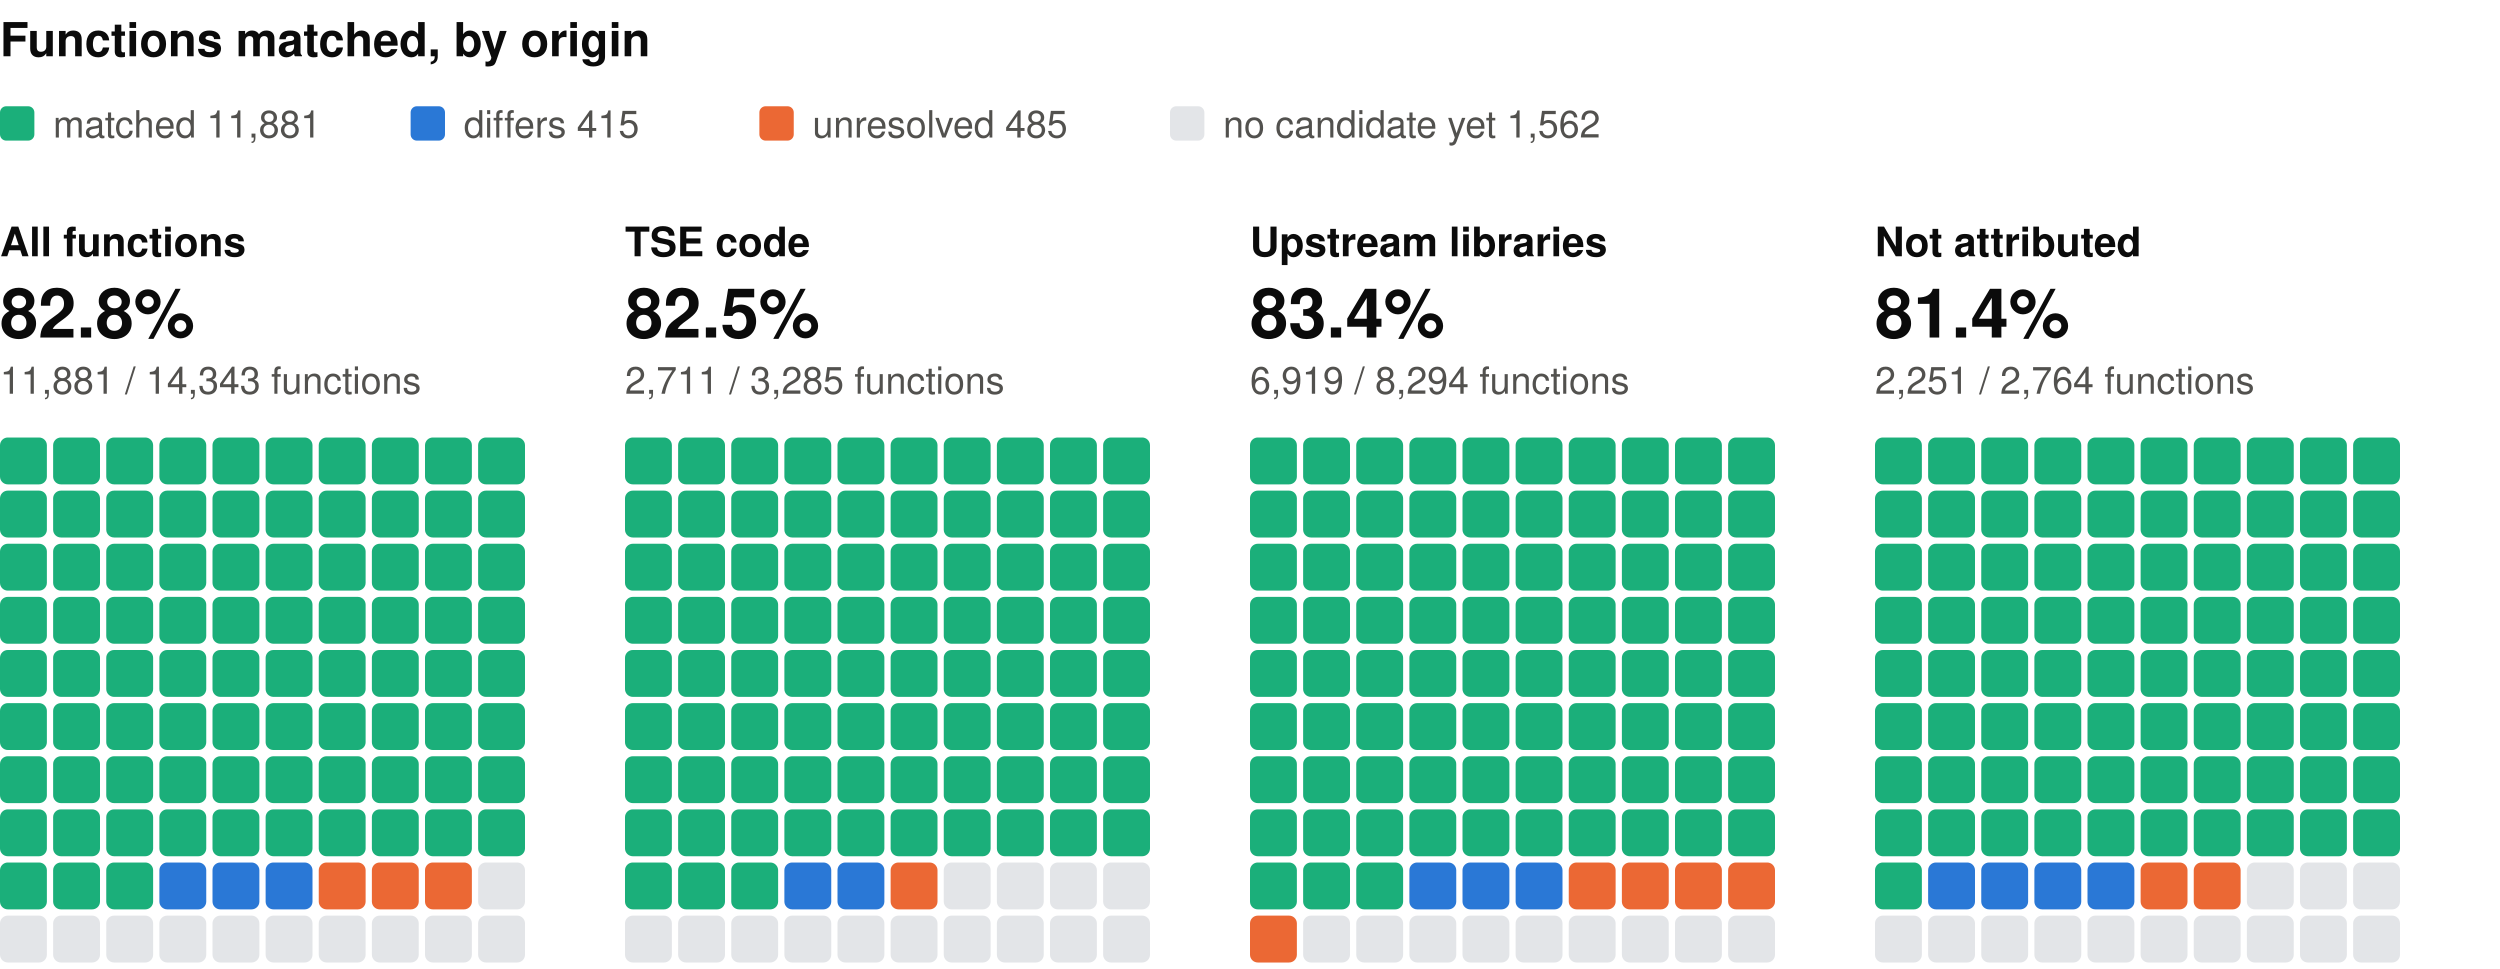
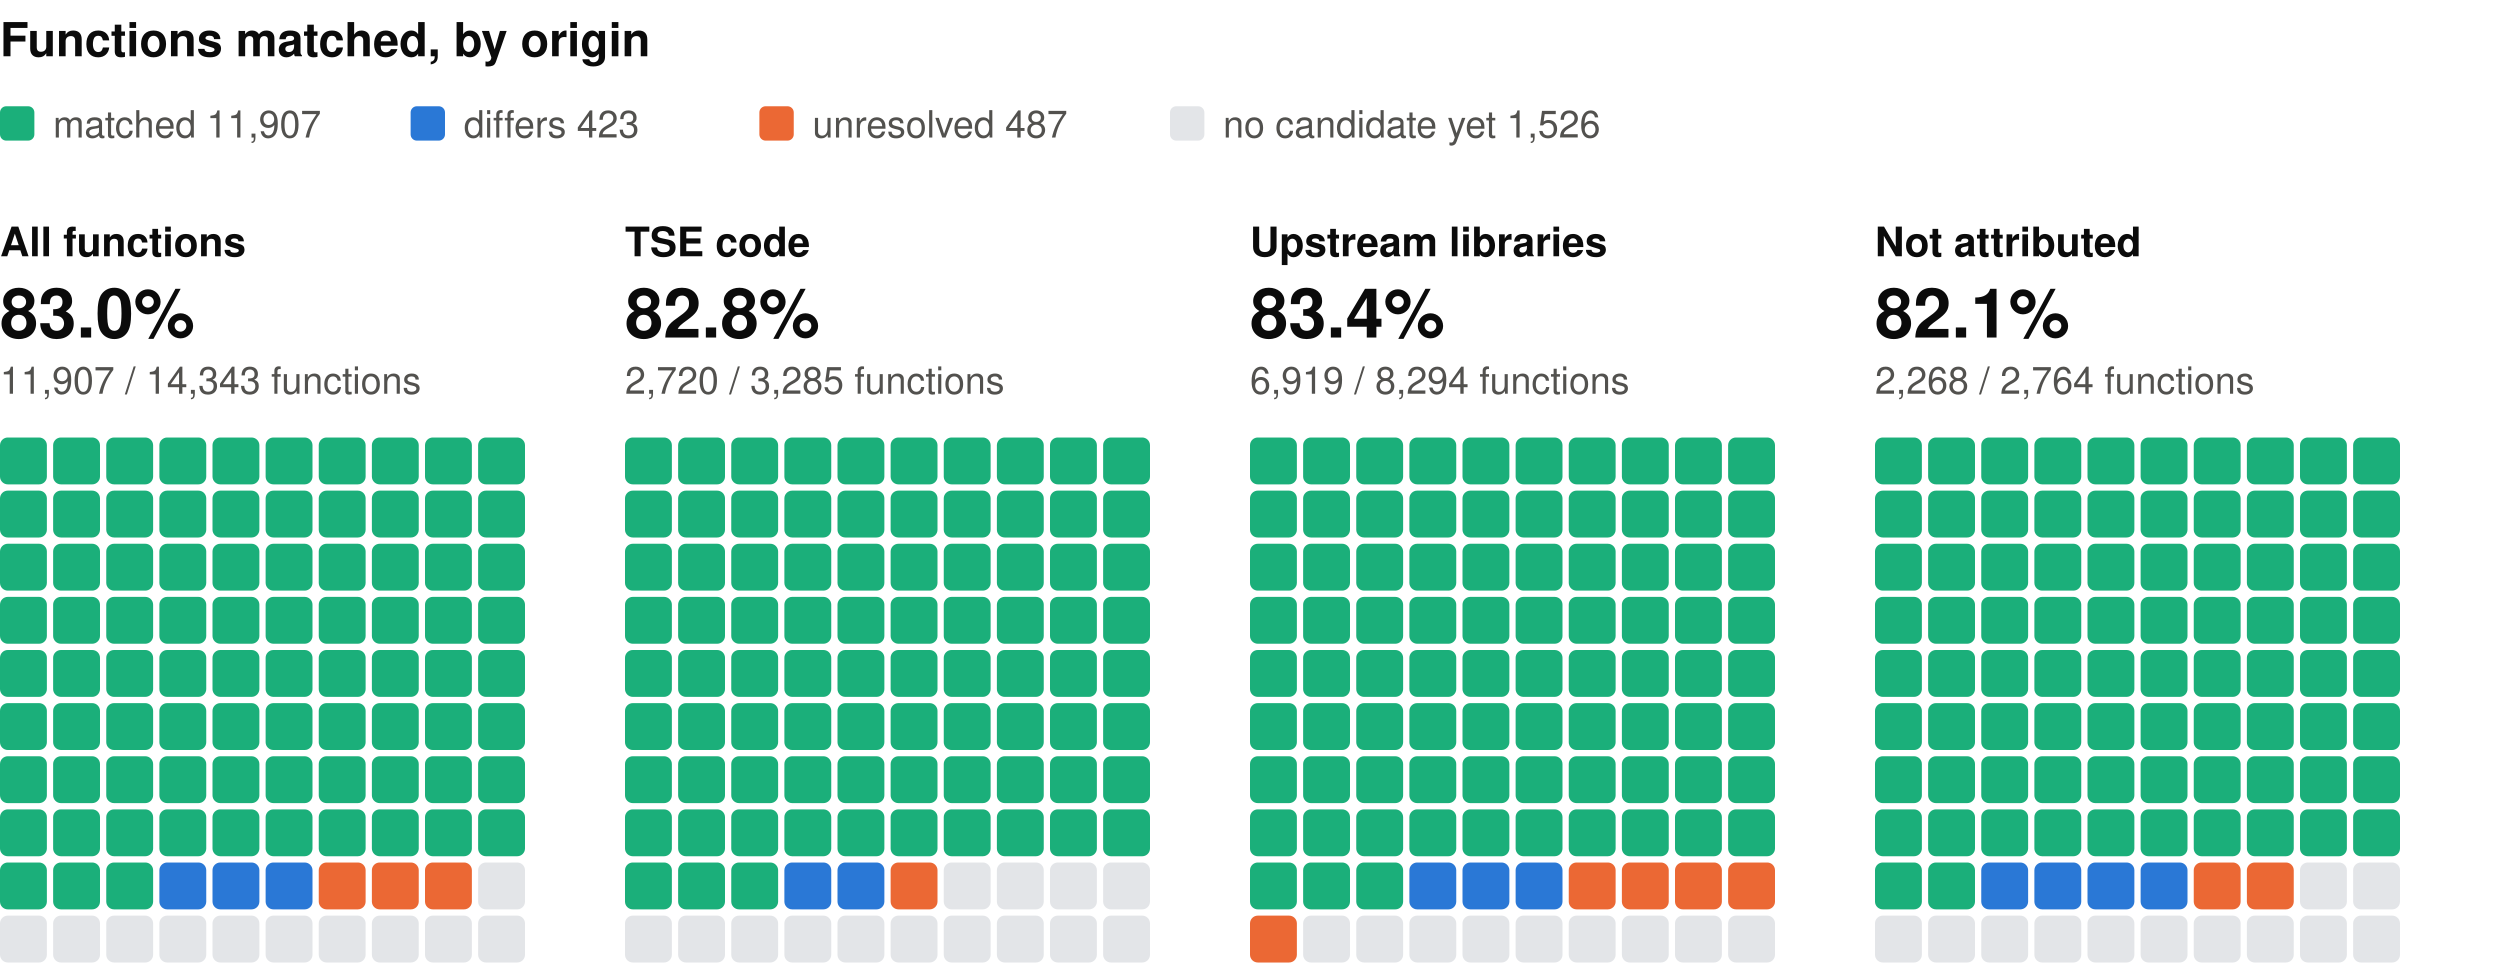
<svg xmlns="http://www.w3.org/2000/svg" width="800" height="310" viewBox="0 0 800 310" role="img" aria-label="Functions matched, by origin: one square per percent, coloured by verdict" font-family="system-ui, -apple-system, 'Segoe UI', Helvetica, Arial, sans-serif">
  <text x="0" y="18" font-size="15" fill="#0b0b0b" font-weight="600">Functions matched, by origin</text>
  <rect x="0" y="34" width="11" height="11" rx="2" fill="#1baf7a" />
-   <text x="17" y="44" font-size="12" fill="#52514e">matched 11,881</text>
+   <text x="17" y="44" font-size="12" fill="#52514e">matched 11,907</text>
  <rect x="131.4" y="34" width="11" height="11" rx="2" fill="#2a78d6" />
-   <text x="148.4" y="44" font-size="12" fill="#52514e">differs 415</text>
+   <text x="148.4" y="44" font-size="12" fill="#52514e">differs 423</text>
  <rect x="243" y="34" width="11" height="11" rx="2" fill="#eb6834" />
-   <text x="260" y="44" font-size="12" fill="#52514e">unresolved 485</text>
+   <text x="260" y="44" font-size="12" fill="#52514e">unresolved 487</text>
  <rect x="374.4" y="34" width="11" height="11" rx="2" fill="#e3e5e8" />
-   <text x="391.4" y="44" font-size="12" fill="#52514e">no candidate yet 1,562</text>
+   <text x="391.4" y="44" font-size="12" fill="#52514e">no candidate yet 1,526</text>
  <text x="0" y="82" font-size="13" fill="#0b0b0b" font-weight="600">All functions</text>
-   <text x="0" y="108" font-size="22" fill="#0b0b0b" font-weight="600">82.8%</text>
-   <text x="0" y="126" font-size="12" fill="#52514e">11,881 / 14,343 functions</text>
+   <text x="0" y="108" font-size="22" fill="#0b0b0b" font-weight="600">83.0%</text>
+   <text x="0" y="126" font-size="12" fill="#52514e">11,907 / 14,343 functions</text>
  <rect x="0" y="140" width="15" height="15" rx="2.5" fill="#1baf7a" />
  <rect x="17" y="140" width="15" height="15" rx="2.5" fill="#1baf7a" />
  <rect x="34" y="140" width="15" height="15" rx="2.5" fill="#1baf7a" />
  <rect x="51" y="140" width="15" height="15" rx="2.5" fill="#1baf7a" />
  <rect x="68" y="140" width="15" height="15" rx="2.5" fill="#1baf7a" />
  <rect x="85" y="140" width="15" height="15" rx="2.5" fill="#1baf7a" />
  <rect x="102" y="140" width="15" height="15" rx="2.5" fill="#1baf7a" />
  <rect x="119" y="140" width="15" height="15" rx="2.5" fill="#1baf7a" />
  <rect x="136" y="140" width="15" height="15" rx="2.5" fill="#1baf7a" />
  <rect x="153" y="140" width="15" height="15" rx="2.5" fill="#1baf7a" />
  <rect x="0" y="157" width="15" height="15" rx="2.5" fill="#1baf7a" />
  <rect x="17" y="157" width="15" height="15" rx="2.5" fill="#1baf7a" />
  <rect x="34" y="157" width="15" height="15" rx="2.5" fill="#1baf7a" />
  <rect x="51" y="157" width="15" height="15" rx="2.5" fill="#1baf7a" />
  <rect x="68" y="157" width="15" height="15" rx="2.5" fill="#1baf7a" />
  <rect x="85" y="157" width="15" height="15" rx="2.5" fill="#1baf7a" />
  <rect x="102" y="157" width="15" height="15" rx="2.5" fill="#1baf7a" />
  <rect x="119" y="157" width="15" height="15" rx="2.5" fill="#1baf7a" />
  <rect x="136" y="157" width="15" height="15" rx="2.5" fill="#1baf7a" />
  <rect x="153" y="157" width="15" height="15" rx="2.5" fill="#1baf7a" />
  <rect x="0" y="174" width="15" height="15" rx="2.5" fill="#1baf7a" />
  <rect x="17" y="174" width="15" height="15" rx="2.5" fill="#1baf7a" />
  <rect x="34" y="174" width="15" height="15" rx="2.5" fill="#1baf7a" />
  <rect x="51" y="174" width="15" height="15" rx="2.5" fill="#1baf7a" />
  <rect x="68" y="174" width="15" height="15" rx="2.5" fill="#1baf7a" />
  <rect x="85" y="174" width="15" height="15" rx="2.5" fill="#1baf7a" />
  <rect x="102" y="174" width="15" height="15" rx="2.5" fill="#1baf7a" />
  <rect x="119" y="174" width="15" height="15" rx="2.5" fill="#1baf7a" />
  <rect x="136" y="174" width="15" height="15" rx="2.5" fill="#1baf7a" />
  <rect x="153" y="174" width="15" height="15" rx="2.5" fill="#1baf7a" />
  <rect x="0" y="191" width="15" height="15" rx="2.5" fill="#1baf7a" />
  <rect x="17" y="191" width="15" height="15" rx="2.5" fill="#1baf7a" />
  <rect x="34" y="191" width="15" height="15" rx="2.5" fill="#1baf7a" />
  <rect x="51" y="191" width="15" height="15" rx="2.5" fill="#1baf7a" />
  <rect x="68" y="191" width="15" height="15" rx="2.5" fill="#1baf7a" />
  <rect x="85" y="191" width="15" height="15" rx="2.5" fill="#1baf7a" />
  <rect x="102" y="191" width="15" height="15" rx="2.5" fill="#1baf7a" />
  <rect x="119" y="191" width="15" height="15" rx="2.5" fill="#1baf7a" />
  <rect x="136" y="191" width="15" height="15" rx="2.5" fill="#1baf7a" />
  <rect x="153" y="191" width="15" height="15" rx="2.5" fill="#1baf7a" />
  <rect x="0" y="208" width="15" height="15" rx="2.5" fill="#1baf7a" />
  <rect x="17" y="208" width="15" height="15" rx="2.5" fill="#1baf7a" />
  <rect x="34" y="208" width="15" height="15" rx="2.5" fill="#1baf7a" />
  <rect x="51" y="208" width="15" height="15" rx="2.5" fill="#1baf7a" />
  <rect x="68" y="208" width="15" height="15" rx="2.5" fill="#1baf7a" />
  <rect x="85" y="208" width="15" height="15" rx="2.5" fill="#1baf7a" />
  <rect x="102" y="208" width="15" height="15" rx="2.5" fill="#1baf7a" />
  <rect x="119" y="208" width="15" height="15" rx="2.5" fill="#1baf7a" />
  <rect x="136" y="208" width="15" height="15" rx="2.5" fill="#1baf7a" />
  <rect x="153" y="208" width="15" height="15" rx="2.5" fill="#1baf7a" />
  <rect x="0" y="225" width="15" height="15" rx="2.5" fill="#1baf7a" />
  <rect x="17" y="225" width="15" height="15" rx="2.5" fill="#1baf7a" />
  <rect x="34" y="225" width="15" height="15" rx="2.5" fill="#1baf7a" />
  <rect x="51" y="225" width="15" height="15" rx="2.5" fill="#1baf7a" />
  <rect x="68" y="225" width="15" height="15" rx="2.5" fill="#1baf7a" />
  <rect x="85" y="225" width="15" height="15" rx="2.5" fill="#1baf7a" />
  <rect x="102" y="225" width="15" height="15" rx="2.5" fill="#1baf7a" />
  <rect x="119" y="225" width="15" height="15" rx="2.5" fill="#1baf7a" />
  <rect x="136" y="225" width="15" height="15" rx="2.5" fill="#1baf7a" />
  <rect x="153" y="225" width="15" height="15" rx="2.5" fill="#1baf7a" />
  <rect x="0" y="242" width="15" height="15" rx="2.5" fill="#1baf7a" />
  <rect x="17" y="242" width="15" height="15" rx="2.5" fill="#1baf7a" />
  <rect x="34" y="242" width="15" height="15" rx="2.5" fill="#1baf7a" />
  <rect x="51" y="242" width="15" height="15" rx="2.5" fill="#1baf7a" />
  <rect x="68" y="242" width="15" height="15" rx="2.5" fill="#1baf7a" />
  <rect x="85" y="242" width="15" height="15" rx="2.5" fill="#1baf7a" />
  <rect x="102" y="242" width="15" height="15" rx="2.5" fill="#1baf7a" />
  <rect x="119" y="242" width="15" height="15" rx="2.5" fill="#1baf7a" />
  <rect x="136" y="242" width="15" height="15" rx="2.5" fill="#1baf7a" />
  <rect x="153" y="242" width="15" height="15" rx="2.5" fill="#1baf7a" />
  <rect x="0" y="259" width="15" height="15" rx="2.5" fill="#1baf7a" />
  <rect x="17" y="259" width="15" height="15" rx="2.5" fill="#1baf7a" />
  <rect x="34" y="259" width="15" height="15" rx="2.5" fill="#1baf7a" />
  <rect x="51" y="259" width="15" height="15" rx="2.5" fill="#1baf7a" />
  <rect x="68" y="259" width="15" height="15" rx="2.5" fill="#1baf7a" />
  <rect x="85" y="259" width="15" height="15" rx="2.5" fill="#1baf7a" />
  <rect x="102" y="259" width="15" height="15" rx="2.5" fill="#1baf7a" />
  <rect x="119" y="259" width="15" height="15" rx="2.5" fill="#1baf7a" />
  <rect x="136" y="259" width="15" height="15" rx="2.5" fill="#1baf7a" />
  <rect x="153" y="259" width="15" height="15" rx="2.5" fill="#1baf7a" />
  <rect x="0" y="276" width="15" height="15" rx="2.5" fill="#1baf7a" />
  <rect x="17" y="276" width="15" height="15" rx="2.5" fill="#1baf7a" />
  <rect x="34" y="276" width="15" height="15" rx="2.5" fill="#1baf7a" />
  <rect x="51" y="276" width="15" height="15" rx="2.5" fill="#2a78d6" />
  <rect x="68" y="276" width="15" height="15" rx="2.5" fill="#2a78d6" />
  <rect x="85" y="276" width="15" height="15" rx="2.5" fill="#2a78d6" />
  <rect x="102" y="276" width="15" height="15" rx="2.5" fill="#eb6834" />
  <rect x="119" y="276" width="15" height="15" rx="2.5" fill="#eb6834" />
  <rect x="136" y="276" width="15" height="15" rx="2.5" fill="#eb6834" />
  <rect x="153" y="276" width="15" height="15" rx="2.5" fill="#e3e5e8" />
  <rect x="0" y="293" width="15" height="15" rx="2.5" fill="#e3e5e8" />
  <rect x="17" y="293" width="15" height="15" rx="2.5" fill="#e3e5e8" />
  <rect x="34" y="293" width="15" height="15" rx="2.5" fill="#e3e5e8" />
  <rect x="51" y="293" width="15" height="15" rx="2.5" fill="#e3e5e8" />
  <rect x="68" y="293" width="15" height="15" rx="2.5" fill="#e3e5e8" />
  <rect x="85" y="293" width="15" height="15" rx="2.5" fill="#e3e5e8" />
  <rect x="102" y="293" width="15" height="15" rx="2.5" fill="#e3e5e8" />
  <rect x="119" y="293" width="15" height="15" rx="2.5" fill="#e3e5e8" />
  <rect x="136" y="293" width="15" height="15" rx="2.5" fill="#e3e5e8" />
  <rect x="153" y="293" width="15" height="15" rx="2.5" fill="#e3e5e8" />
  <text x="200" y="82" font-size="13" fill="#0b0b0b" font-weight="600">TSE code</text>
-   <text x="200" y="108" font-size="22" fill="#0b0b0b" font-weight="600">82.5%</text>
-   <text x="200" y="126" font-size="12" fill="#52514e">2,711 / 3,285 functions</text>
+   <text x="200" y="108" font-size="22" fill="#0b0b0b" font-weight="600">82.8%</text>
+   <text x="200" y="126" font-size="12" fill="#52514e">2,720 / 3,285 functions</text>
  <rect x="200" y="140" width="15" height="15" rx="2.5" fill="#1baf7a" />
  <rect x="217" y="140" width="15" height="15" rx="2.5" fill="#1baf7a" />
  <rect x="234" y="140" width="15" height="15" rx="2.5" fill="#1baf7a" />
  <rect x="251" y="140" width="15" height="15" rx="2.5" fill="#1baf7a" />
  <rect x="268" y="140" width="15" height="15" rx="2.5" fill="#1baf7a" />
  <rect x="285" y="140" width="15" height="15" rx="2.5" fill="#1baf7a" />
  <rect x="302" y="140" width="15" height="15" rx="2.5" fill="#1baf7a" />
  <rect x="319" y="140" width="15" height="15" rx="2.5" fill="#1baf7a" />
  <rect x="336" y="140" width="15" height="15" rx="2.5" fill="#1baf7a" />
  <rect x="353" y="140" width="15" height="15" rx="2.5" fill="#1baf7a" />
  <rect x="200" y="157" width="15" height="15" rx="2.5" fill="#1baf7a" />
  <rect x="217" y="157" width="15" height="15" rx="2.5" fill="#1baf7a" />
  <rect x="234" y="157" width="15" height="15" rx="2.5" fill="#1baf7a" />
  <rect x="251" y="157" width="15" height="15" rx="2.5" fill="#1baf7a" />
  <rect x="268" y="157" width="15" height="15" rx="2.5" fill="#1baf7a" />
  <rect x="285" y="157" width="15" height="15" rx="2.5" fill="#1baf7a" />
  <rect x="302" y="157" width="15" height="15" rx="2.5" fill="#1baf7a" />
  <rect x="319" y="157" width="15" height="15" rx="2.5" fill="#1baf7a" />
  <rect x="336" y="157" width="15" height="15" rx="2.5" fill="#1baf7a" />
  <rect x="353" y="157" width="15" height="15" rx="2.5" fill="#1baf7a" />
  <rect x="200" y="174" width="15" height="15" rx="2.5" fill="#1baf7a" />
  <rect x="217" y="174" width="15" height="15" rx="2.5" fill="#1baf7a" />
  <rect x="234" y="174" width="15" height="15" rx="2.5" fill="#1baf7a" />
  <rect x="251" y="174" width="15" height="15" rx="2.5" fill="#1baf7a" />
  <rect x="268" y="174" width="15" height="15" rx="2.5" fill="#1baf7a" />
  <rect x="285" y="174" width="15" height="15" rx="2.5" fill="#1baf7a" />
  <rect x="302" y="174" width="15" height="15" rx="2.5" fill="#1baf7a" />
  <rect x="319" y="174" width="15" height="15" rx="2.5" fill="#1baf7a" />
  <rect x="336" y="174" width="15" height="15" rx="2.5" fill="#1baf7a" />
  <rect x="353" y="174" width="15" height="15" rx="2.5" fill="#1baf7a" />
  <rect x="200" y="191" width="15" height="15" rx="2.5" fill="#1baf7a" />
  <rect x="217" y="191" width="15" height="15" rx="2.5" fill="#1baf7a" />
  <rect x="234" y="191" width="15" height="15" rx="2.5" fill="#1baf7a" />
  <rect x="251" y="191" width="15" height="15" rx="2.5" fill="#1baf7a" />
  <rect x="268" y="191" width="15" height="15" rx="2.5" fill="#1baf7a" />
  <rect x="285" y="191" width="15" height="15" rx="2.5" fill="#1baf7a" />
  <rect x="302" y="191" width="15" height="15" rx="2.5" fill="#1baf7a" />
  <rect x="319" y="191" width="15" height="15" rx="2.5" fill="#1baf7a" />
  <rect x="336" y="191" width="15" height="15" rx="2.5" fill="#1baf7a" />
  <rect x="353" y="191" width="15" height="15" rx="2.5" fill="#1baf7a" />
  <rect x="200" y="208" width="15" height="15" rx="2.5" fill="#1baf7a" />
  <rect x="217" y="208" width="15" height="15" rx="2.5" fill="#1baf7a" />
  <rect x="234" y="208" width="15" height="15" rx="2.5" fill="#1baf7a" />
  <rect x="251" y="208" width="15" height="15" rx="2.5" fill="#1baf7a" />
  <rect x="268" y="208" width="15" height="15" rx="2.5" fill="#1baf7a" />
  <rect x="285" y="208" width="15" height="15" rx="2.5" fill="#1baf7a" />
  <rect x="302" y="208" width="15" height="15" rx="2.5" fill="#1baf7a" />
  <rect x="319" y="208" width="15" height="15" rx="2.5" fill="#1baf7a" />
  <rect x="336" y="208" width="15" height="15" rx="2.5" fill="#1baf7a" />
  <rect x="353" y="208" width="15" height="15" rx="2.5" fill="#1baf7a" />
  <rect x="200" y="225" width="15" height="15" rx="2.5" fill="#1baf7a" />
  <rect x="217" y="225" width="15" height="15" rx="2.5" fill="#1baf7a" />
  <rect x="234" y="225" width="15" height="15" rx="2.5" fill="#1baf7a" />
  <rect x="251" y="225" width="15" height="15" rx="2.5" fill="#1baf7a" />
  <rect x="268" y="225" width="15" height="15" rx="2.5" fill="#1baf7a" />
  <rect x="285" y="225" width="15" height="15" rx="2.5" fill="#1baf7a" />
  <rect x="302" y="225" width="15" height="15" rx="2.5" fill="#1baf7a" />
  <rect x="319" y="225" width="15" height="15" rx="2.5" fill="#1baf7a" />
  <rect x="336" y="225" width="15" height="15" rx="2.5" fill="#1baf7a" />
  <rect x="353" y="225" width="15" height="15" rx="2.5" fill="#1baf7a" />
  <rect x="200" y="242" width="15" height="15" rx="2.5" fill="#1baf7a" />
  <rect x="217" y="242" width="15" height="15" rx="2.5" fill="#1baf7a" />
  <rect x="234" y="242" width="15" height="15" rx="2.5" fill="#1baf7a" />
  <rect x="251" y="242" width="15" height="15" rx="2.5" fill="#1baf7a" />
  <rect x="268" y="242" width="15" height="15" rx="2.5" fill="#1baf7a" />
  <rect x="285" y="242" width="15" height="15" rx="2.5" fill="#1baf7a" />
  <rect x="302" y="242" width="15" height="15" rx="2.5" fill="#1baf7a" />
  <rect x="319" y="242" width="15" height="15" rx="2.5" fill="#1baf7a" />
  <rect x="336" y="242" width="15" height="15" rx="2.5" fill="#1baf7a" />
  <rect x="353" y="242" width="15" height="15" rx="2.5" fill="#1baf7a" />
  <rect x="200" y="259" width="15" height="15" rx="2.5" fill="#1baf7a" />
  <rect x="217" y="259" width="15" height="15" rx="2.5" fill="#1baf7a" />
  <rect x="234" y="259" width="15" height="15" rx="2.5" fill="#1baf7a" />
  <rect x="251" y="259" width="15" height="15" rx="2.5" fill="#1baf7a" />
  <rect x="268" y="259" width="15" height="15" rx="2.5" fill="#1baf7a" />
  <rect x="285" y="259" width="15" height="15" rx="2.5" fill="#1baf7a" />
  <rect x="302" y="259" width="15" height="15" rx="2.5" fill="#1baf7a" />
  <rect x="319" y="259" width="15" height="15" rx="2.5" fill="#1baf7a" />
  <rect x="336" y="259" width="15" height="15" rx="2.5" fill="#1baf7a" />
  <rect x="353" y="259" width="15" height="15" rx="2.5" fill="#1baf7a" />
  <rect x="200" y="276" width="15" height="15" rx="2.5" fill="#1baf7a" />
  <rect x="217" y="276" width="15" height="15" rx="2.5" fill="#1baf7a" />
  <rect x="234" y="276" width="15" height="15" rx="2.5" fill="#1baf7a" />
  <rect x="251" y="276" width="15" height="15" rx="2.5" fill="#2a78d6" />
  <rect x="268" y="276" width="15" height="15" rx="2.5" fill="#2a78d6" />
  <rect x="285" y="276" width="15" height="15" rx="2.5" fill="#eb6834" />
  <rect x="302" y="276" width="15" height="15" rx="2.5" fill="#e3e5e8" />
  <rect x="319" y="276" width="15" height="15" rx="2.5" fill="#e3e5e8" />
  <rect x="336" y="276" width="15" height="15" rx="2.5" fill="#e3e5e8" />
  <rect x="353" y="276" width="15" height="15" rx="2.5" fill="#e3e5e8" />
  <rect x="200" y="293" width="15" height="15" rx="2.5" fill="#e3e5e8" />
  <rect x="217" y="293" width="15" height="15" rx="2.5" fill="#e3e5e8" />
  <rect x="234" y="293" width="15" height="15" rx="2.5" fill="#e3e5e8" />
  <rect x="251" y="293" width="15" height="15" rx="2.5" fill="#e3e5e8" />
  <rect x="268" y="293" width="15" height="15" rx="2.5" fill="#e3e5e8" />
  <rect x="285" y="293" width="15" height="15" rx="2.5" fill="#e3e5e8" />
  <rect x="302" y="293" width="15" height="15" rx="2.5" fill="#e3e5e8" />
  <rect x="319" y="293" width="15" height="15" rx="2.5" fill="#e3e5e8" />
  <rect x="336" y="293" width="15" height="15" rx="2.5" fill="#e3e5e8" />
  <rect x="353" y="293" width="15" height="15" rx="2.5" fill="#e3e5e8" />
  <text x="400" y="82" font-size="13" fill="#0b0b0b" font-weight="600">Upstream libraries</text>
  <text x="400" y="108" font-size="22" fill="#0b0b0b" font-weight="600">83.4%</text>
  <text x="400" y="126" font-size="12" fill="#52514e">6,919 / 8,294 functions</text>
  <rect x="400" y="140" width="15" height="15" rx="2.5" fill="#1baf7a" />
  <rect x="417" y="140" width="15" height="15" rx="2.5" fill="#1baf7a" />
  <rect x="434" y="140" width="15" height="15" rx="2.5" fill="#1baf7a" />
  <rect x="451" y="140" width="15" height="15" rx="2.5" fill="#1baf7a" />
  <rect x="468" y="140" width="15" height="15" rx="2.5" fill="#1baf7a" />
  <rect x="485" y="140" width="15" height="15" rx="2.5" fill="#1baf7a" />
  <rect x="502" y="140" width="15" height="15" rx="2.5" fill="#1baf7a" />
  <rect x="519" y="140" width="15" height="15" rx="2.5" fill="#1baf7a" />
  <rect x="536" y="140" width="15" height="15" rx="2.5" fill="#1baf7a" />
  <rect x="553" y="140" width="15" height="15" rx="2.5" fill="#1baf7a" />
  <rect x="400" y="157" width="15" height="15" rx="2.5" fill="#1baf7a" />
  <rect x="417" y="157" width="15" height="15" rx="2.5" fill="#1baf7a" />
  <rect x="434" y="157" width="15" height="15" rx="2.5" fill="#1baf7a" />
  <rect x="451" y="157" width="15" height="15" rx="2.5" fill="#1baf7a" />
  <rect x="468" y="157" width="15" height="15" rx="2.5" fill="#1baf7a" />
  <rect x="485" y="157" width="15" height="15" rx="2.5" fill="#1baf7a" />
  <rect x="502" y="157" width="15" height="15" rx="2.5" fill="#1baf7a" />
  <rect x="519" y="157" width="15" height="15" rx="2.5" fill="#1baf7a" />
  <rect x="536" y="157" width="15" height="15" rx="2.5" fill="#1baf7a" />
  <rect x="553" y="157" width="15" height="15" rx="2.5" fill="#1baf7a" />
  <rect x="400" y="174" width="15" height="15" rx="2.5" fill="#1baf7a" />
  <rect x="417" y="174" width="15" height="15" rx="2.5" fill="#1baf7a" />
  <rect x="434" y="174" width="15" height="15" rx="2.5" fill="#1baf7a" />
  <rect x="451" y="174" width="15" height="15" rx="2.5" fill="#1baf7a" />
  <rect x="468" y="174" width="15" height="15" rx="2.5" fill="#1baf7a" />
  <rect x="485" y="174" width="15" height="15" rx="2.5" fill="#1baf7a" />
  <rect x="502" y="174" width="15" height="15" rx="2.5" fill="#1baf7a" />
  <rect x="519" y="174" width="15" height="15" rx="2.5" fill="#1baf7a" />
  <rect x="536" y="174" width="15" height="15" rx="2.5" fill="#1baf7a" />
  <rect x="553" y="174" width="15" height="15" rx="2.5" fill="#1baf7a" />
  <rect x="400" y="191" width="15" height="15" rx="2.5" fill="#1baf7a" />
  <rect x="417" y="191" width="15" height="15" rx="2.5" fill="#1baf7a" />
  <rect x="434" y="191" width="15" height="15" rx="2.5" fill="#1baf7a" />
  <rect x="451" y="191" width="15" height="15" rx="2.5" fill="#1baf7a" />
  <rect x="468" y="191" width="15" height="15" rx="2.5" fill="#1baf7a" />
  <rect x="485" y="191" width="15" height="15" rx="2.5" fill="#1baf7a" />
  <rect x="502" y="191" width="15" height="15" rx="2.5" fill="#1baf7a" />
  <rect x="519" y="191" width="15" height="15" rx="2.5" fill="#1baf7a" />
  <rect x="536" y="191" width="15" height="15" rx="2.5" fill="#1baf7a" />
  <rect x="553" y="191" width="15" height="15" rx="2.5" fill="#1baf7a" />
  <rect x="400" y="208" width="15" height="15" rx="2.5" fill="#1baf7a" />
  <rect x="417" y="208" width="15" height="15" rx="2.5" fill="#1baf7a" />
  <rect x="434" y="208" width="15" height="15" rx="2.5" fill="#1baf7a" />
  <rect x="451" y="208" width="15" height="15" rx="2.5" fill="#1baf7a" />
  <rect x="468" y="208" width="15" height="15" rx="2.5" fill="#1baf7a" />
  <rect x="485" y="208" width="15" height="15" rx="2.5" fill="#1baf7a" />
  <rect x="502" y="208" width="15" height="15" rx="2.5" fill="#1baf7a" />
  <rect x="519" y="208" width="15" height="15" rx="2.5" fill="#1baf7a" />
  <rect x="536" y="208" width="15" height="15" rx="2.5" fill="#1baf7a" />
  <rect x="553" y="208" width="15" height="15" rx="2.5" fill="#1baf7a" />
  <rect x="400" y="225" width="15" height="15" rx="2.5" fill="#1baf7a" />
  <rect x="417" y="225" width="15" height="15" rx="2.5" fill="#1baf7a" />
  <rect x="434" y="225" width="15" height="15" rx="2.5" fill="#1baf7a" />
  <rect x="451" y="225" width="15" height="15" rx="2.5" fill="#1baf7a" />
  <rect x="468" y="225" width="15" height="15" rx="2.5" fill="#1baf7a" />
  <rect x="485" y="225" width="15" height="15" rx="2.5" fill="#1baf7a" />
  <rect x="502" y="225" width="15" height="15" rx="2.5" fill="#1baf7a" />
  <rect x="519" y="225" width="15" height="15" rx="2.5" fill="#1baf7a" />
  <rect x="536" y="225" width="15" height="15" rx="2.5" fill="#1baf7a" />
  <rect x="553" y="225" width="15" height="15" rx="2.5" fill="#1baf7a" />
  <rect x="400" y="242" width="15" height="15" rx="2.5" fill="#1baf7a" />
  <rect x="417" y="242" width="15" height="15" rx="2.5" fill="#1baf7a" />
  <rect x="434" y="242" width="15" height="15" rx="2.5" fill="#1baf7a" />
  <rect x="451" y="242" width="15" height="15" rx="2.5" fill="#1baf7a" />
  <rect x="468" y="242" width="15" height="15" rx="2.5" fill="#1baf7a" />
  <rect x="485" y="242" width="15" height="15" rx="2.5" fill="#1baf7a" />
  <rect x="502" y="242" width="15" height="15" rx="2.5" fill="#1baf7a" />
  <rect x="519" y="242" width="15" height="15" rx="2.5" fill="#1baf7a" />
  <rect x="536" y="242" width="15" height="15" rx="2.5" fill="#1baf7a" />
  <rect x="553" y="242" width="15" height="15" rx="2.5" fill="#1baf7a" />
  <rect x="400" y="259" width="15" height="15" rx="2.5" fill="#1baf7a" />
  <rect x="417" y="259" width="15" height="15" rx="2.5" fill="#1baf7a" />
  <rect x="434" y="259" width="15" height="15" rx="2.5" fill="#1baf7a" />
  <rect x="451" y="259" width="15" height="15" rx="2.5" fill="#1baf7a" />
  <rect x="468" y="259" width="15" height="15" rx="2.5" fill="#1baf7a" />
  <rect x="485" y="259" width="15" height="15" rx="2.5" fill="#1baf7a" />
  <rect x="502" y="259" width="15" height="15" rx="2.5" fill="#1baf7a" />
  <rect x="519" y="259" width="15" height="15" rx="2.5" fill="#1baf7a" />
  <rect x="536" y="259" width="15" height="15" rx="2.5" fill="#1baf7a" />
  <rect x="553" y="259" width="15" height="15" rx="2.5" fill="#1baf7a" />
  <rect x="400" y="276" width="15" height="15" rx="2.5" fill="#1baf7a" />
  <rect x="417" y="276" width="15" height="15" rx="2.5" fill="#1baf7a" />
  <rect x="434" y="276" width="15" height="15" rx="2.5" fill="#1baf7a" />
  <rect x="451" y="276" width="15" height="15" rx="2.5" fill="#2a78d6" />
  <rect x="468" y="276" width="15" height="15" rx="2.5" fill="#2a78d6" />
  <rect x="485" y="276" width="15" height="15" rx="2.5" fill="#2a78d6" />
  <rect x="502" y="276" width="15" height="15" rx="2.5" fill="#eb6834" />
  <rect x="519" y="276" width="15" height="15" rx="2.5" fill="#eb6834" />
  <rect x="536" y="276" width="15" height="15" rx="2.5" fill="#eb6834" />
  <rect x="553" y="276" width="15" height="15" rx="2.5" fill="#eb6834" />
  <rect x="400" y="293" width="15" height="15" rx="2.5" fill="#eb6834" />
  <rect x="417" y="293" width="15" height="15" rx="2.5" fill="#e3e5e8" />
  <rect x="434" y="293" width="15" height="15" rx="2.5" fill="#e3e5e8" />
  <rect x="451" y="293" width="15" height="15" rx="2.5" fill="#e3e5e8" />
  <rect x="468" y="293" width="15" height="15" rx="2.5" fill="#e3e5e8" />
  <rect x="485" y="293" width="15" height="15" rx="2.5" fill="#e3e5e8" />
  <rect x="502" y="293" width="15" height="15" rx="2.5" fill="#e3e5e8" />
  <rect x="519" y="293" width="15" height="15" rx="2.5" fill="#e3e5e8" />
  <rect x="536" y="293" width="15" height="15" rx="2.5" fill="#e3e5e8" />
  <rect x="553" y="293" width="15" height="15" rx="2.5" fill="#e3e5e8" />
  <text x="600" y="82" font-size="13" fill="#0b0b0b" font-weight="600">Not attributed</text>
-   <text x="600" y="108" font-size="22" fill="#0b0b0b" font-weight="600">81.4%</text>
-   <text x="600" y="126" font-size="12" fill="#52514e">2,251 / 2,764 functions</text>
+   <text x="600" y="108" font-size="22" fill="#0b0b0b" font-weight="600">82.1%</text>
+   <text x="600" y="126" font-size="12" fill="#52514e">2,268 / 2,764 functions</text>
  <rect x="600" y="140" width="15" height="15" rx="2.5" fill="#1baf7a" />
  <rect x="617" y="140" width="15" height="15" rx="2.5" fill="#1baf7a" />
  <rect x="634" y="140" width="15" height="15" rx="2.5" fill="#1baf7a" />
  <rect x="651" y="140" width="15" height="15" rx="2.5" fill="#1baf7a" />
  <rect x="668" y="140" width="15" height="15" rx="2.5" fill="#1baf7a" />
  <rect x="685" y="140" width="15" height="15" rx="2.5" fill="#1baf7a" />
  <rect x="702" y="140" width="15" height="15" rx="2.5" fill="#1baf7a" />
  <rect x="719" y="140" width="15" height="15" rx="2.5" fill="#1baf7a" />
  <rect x="736" y="140" width="15" height="15" rx="2.5" fill="#1baf7a" />
  <rect x="753" y="140" width="15" height="15" rx="2.5" fill="#1baf7a" />
  <rect x="600" y="157" width="15" height="15" rx="2.5" fill="#1baf7a" />
  <rect x="617" y="157" width="15" height="15" rx="2.5" fill="#1baf7a" />
  <rect x="634" y="157" width="15" height="15" rx="2.5" fill="#1baf7a" />
  <rect x="651" y="157" width="15" height="15" rx="2.5" fill="#1baf7a" />
  <rect x="668" y="157" width="15" height="15" rx="2.5" fill="#1baf7a" />
  <rect x="685" y="157" width="15" height="15" rx="2.5" fill="#1baf7a" />
  <rect x="702" y="157" width="15" height="15" rx="2.5" fill="#1baf7a" />
  <rect x="719" y="157" width="15" height="15" rx="2.5" fill="#1baf7a" />
  <rect x="736" y="157" width="15" height="15" rx="2.5" fill="#1baf7a" />
  <rect x="753" y="157" width="15" height="15" rx="2.5" fill="#1baf7a" />
  <rect x="600" y="174" width="15" height="15" rx="2.5" fill="#1baf7a" />
  <rect x="617" y="174" width="15" height="15" rx="2.5" fill="#1baf7a" />
  <rect x="634" y="174" width="15" height="15" rx="2.5" fill="#1baf7a" />
  <rect x="651" y="174" width="15" height="15" rx="2.5" fill="#1baf7a" />
  <rect x="668" y="174" width="15" height="15" rx="2.5" fill="#1baf7a" />
  <rect x="685" y="174" width="15" height="15" rx="2.5" fill="#1baf7a" />
  <rect x="702" y="174" width="15" height="15" rx="2.5" fill="#1baf7a" />
  <rect x="719" y="174" width="15" height="15" rx="2.5" fill="#1baf7a" />
  <rect x="736" y="174" width="15" height="15" rx="2.5" fill="#1baf7a" />
  <rect x="753" y="174" width="15" height="15" rx="2.5" fill="#1baf7a" />
  <rect x="600" y="191" width="15" height="15" rx="2.5" fill="#1baf7a" />
  <rect x="617" y="191" width="15" height="15" rx="2.5" fill="#1baf7a" />
  <rect x="634" y="191" width="15" height="15" rx="2.5" fill="#1baf7a" />
  <rect x="651" y="191" width="15" height="15" rx="2.5" fill="#1baf7a" />
  <rect x="668" y="191" width="15" height="15" rx="2.5" fill="#1baf7a" />
  <rect x="685" y="191" width="15" height="15" rx="2.5" fill="#1baf7a" />
  <rect x="702" y="191" width="15" height="15" rx="2.5" fill="#1baf7a" />
  <rect x="719" y="191" width="15" height="15" rx="2.5" fill="#1baf7a" />
  <rect x="736" y="191" width="15" height="15" rx="2.5" fill="#1baf7a" />
  <rect x="753" y="191" width="15" height="15" rx="2.5" fill="#1baf7a" />
  <rect x="600" y="208" width="15" height="15" rx="2.5" fill="#1baf7a" />
  <rect x="617" y="208" width="15" height="15" rx="2.5" fill="#1baf7a" />
  <rect x="634" y="208" width="15" height="15" rx="2.5" fill="#1baf7a" />
  <rect x="651" y="208" width="15" height="15" rx="2.5" fill="#1baf7a" />
  <rect x="668" y="208" width="15" height="15" rx="2.5" fill="#1baf7a" />
  <rect x="685" y="208" width="15" height="15" rx="2.5" fill="#1baf7a" />
  <rect x="702" y="208" width="15" height="15" rx="2.5" fill="#1baf7a" />
  <rect x="719" y="208" width="15" height="15" rx="2.5" fill="#1baf7a" />
  <rect x="736" y="208" width="15" height="15" rx="2.5" fill="#1baf7a" />
  <rect x="753" y="208" width="15" height="15" rx="2.5" fill="#1baf7a" />
  <rect x="600" y="225" width="15" height="15" rx="2.5" fill="#1baf7a" />
  <rect x="617" y="225" width="15" height="15" rx="2.5" fill="#1baf7a" />
  <rect x="634" y="225" width="15" height="15" rx="2.5" fill="#1baf7a" />
  <rect x="651" y="225" width="15" height="15" rx="2.5" fill="#1baf7a" />
  <rect x="668" y="225" width="15" height="15" rx="2.5" fill="#1baf7a" />
  <rect x="685" y="225" width="15" height="15" rx="2.5" fill="#1baf7a" />
  <rect x="702" y="225" width="15" height="15" rx="2.5" fill="#1baf7a" />
  <rect x="719" y="225" width="15" height="15" rx="2.5" fill="#1baf7a" />
  <rect x="736" y="225" width="15" height="15" rx="2.5" fill="#1baf7a" />
  <rect x="753" y="225" width="15" height="15" rx="2.5" fill="#1baf7a" />
  <rect x="600" y="242" width="15" height="15" rx="2.5" fill="#1baf7a" />
  <rect x="617" y="242" width="15" height="15" rx="2.5" fill="#1baf7a" />
  <rect x="634" y="242" width="15" height="15" rx="2.5" fill="#1baf7a" />
  <rect x="651" y="242" width="15" height="15" rx="2.5" fill="#1baf7a" />
  <rect x="668" y="242" width="15" height="15" rx="2.5" fill="#1baf7a" />
  <rect x="685" y="242" width="15" height="15" rx="2.5" fill="#1baf7a" />
  <rect x="702" y="242" width="15" height="15" rx="2.5" fill="#1baf7a" />
  <rect x="719" y="242" width="15" height="15" rx="2.5" fill="#1baf7a" />
  <rect x="736" y="242" width="15" height="15" rx="2.5" fill="#1baf7a" />
  <rect x="753" y="242" width="15" height="15" rx="2.5" fill="#1baf7a" />
  <rect x="600" y="259" width="15" height="15" rx="2.5" fill="#1baf7a" />
  <rect x="617" y="259" width="15" height="15" rx="2.5" fill="#1baf7a" />
  <rect x="634" y="259" width="15" height="15" rx="2.5" fill="#1baf7a" />
  <rect x="651" y="259" width="15" height="15" rx="2.5" fill="#1baf7a" />
  <rect x="668" y="259" width="15" height="15" rx="2.5" fill="#1baf7a" />
  <rect x="685" y="259" width="15" height="15" rx="2.5" fill="#1baf7a" />
  <rect x="702" y="259" width="15" height="15" rx="2.5" fill="#1baf7a" />
  <rect x="719" y="259" width="15" height="15" rx="2.5" fill="#1baf7a" />
  <rect x="736" y="259" width="15" height="15" rx="2.5" fill="#1baf7a" />
  <rect x="753" y="259" width="15" height="15" rx="2.5" fill="#1baf7a" />
  <rect x="600" y="276" width="15" height="15" rx="2.5" fill="#1baf7a" />
-   <rect x="617" y="276" width="15" height="15" rx="2.5" fill="#2a78d6" />
+   <rect x="617" y="276" width="15" height="15" rx="2.5" fill="#1baf7a" />
  <rect x="634" y="276" width="15" height="15" rx="2.5" fill="#2a78d6" />
  <rect x="651" y="276" width="15" height="15" rx="2.5" fill="#2a78d6" />
  <rect x="668" y="276" width="15" height="15" rx="2.5" fill="#2a78d6" />
-   <rect x="685" y="276" width="15" height="15" rx="2.5" fill="#eb6834" />
+   <rect x="685" y="276" width="15" height="15" rx="2.5" fill="#2a78d6" />
  <rect x="702" y="276" width="15" height="15" rx="2.5" fill="#eb6834" />
-   <rect x="719" y="276" width="15" height="15" rx="2.5" fill="#e3e5e8" />
+   <rect x="719" y="276" width="15" height="15" rx="2.5" fill="#eb6834" />
  <rect x="736" y="276" width="15" height="15" rx="2.5" fill="#e3e5e8" />
  <rect x="753" y="276" width="15" height="15" rx="2.5" fill="#e3e5e8" />
  <rect x="600" y="293" width="15" height="15" rx="2.5" fill="#e3e5e8" />
  <rect x="617" y="293" width="15" height="15" rx="2.5" fill="#e3e5e8" />
  <rect x="634" y="293" width="15" height="15" rx="2.5" fill="#e3e5e8" />
  <rect x="651" y="293" width="15" height="15" rx="2.5" fill="#e3e5e8" />
  <rect x="668" y="293" width="15" height="15" rx="2.5" fill="#e3e5e8" />
  <rect x="685" y="293" width="15" height="15" rx="2.5" fill="#e3e5e8" />
  <rect x="702" y="293" width="15" height="15" rx="2.5" fill="#e3e5e8" />
  <rect x="719" y="293" width="15" height="15" rx="2.5" fill="#e3e5e8" />
  <rect x="736" y="293" width="15" height="15" rx="2.5" fill="#e3e5e8" />
  <rect x="753" y="293" width="15" height="15" rx="2.5" fill="#e3e5e8" />
</svg>
